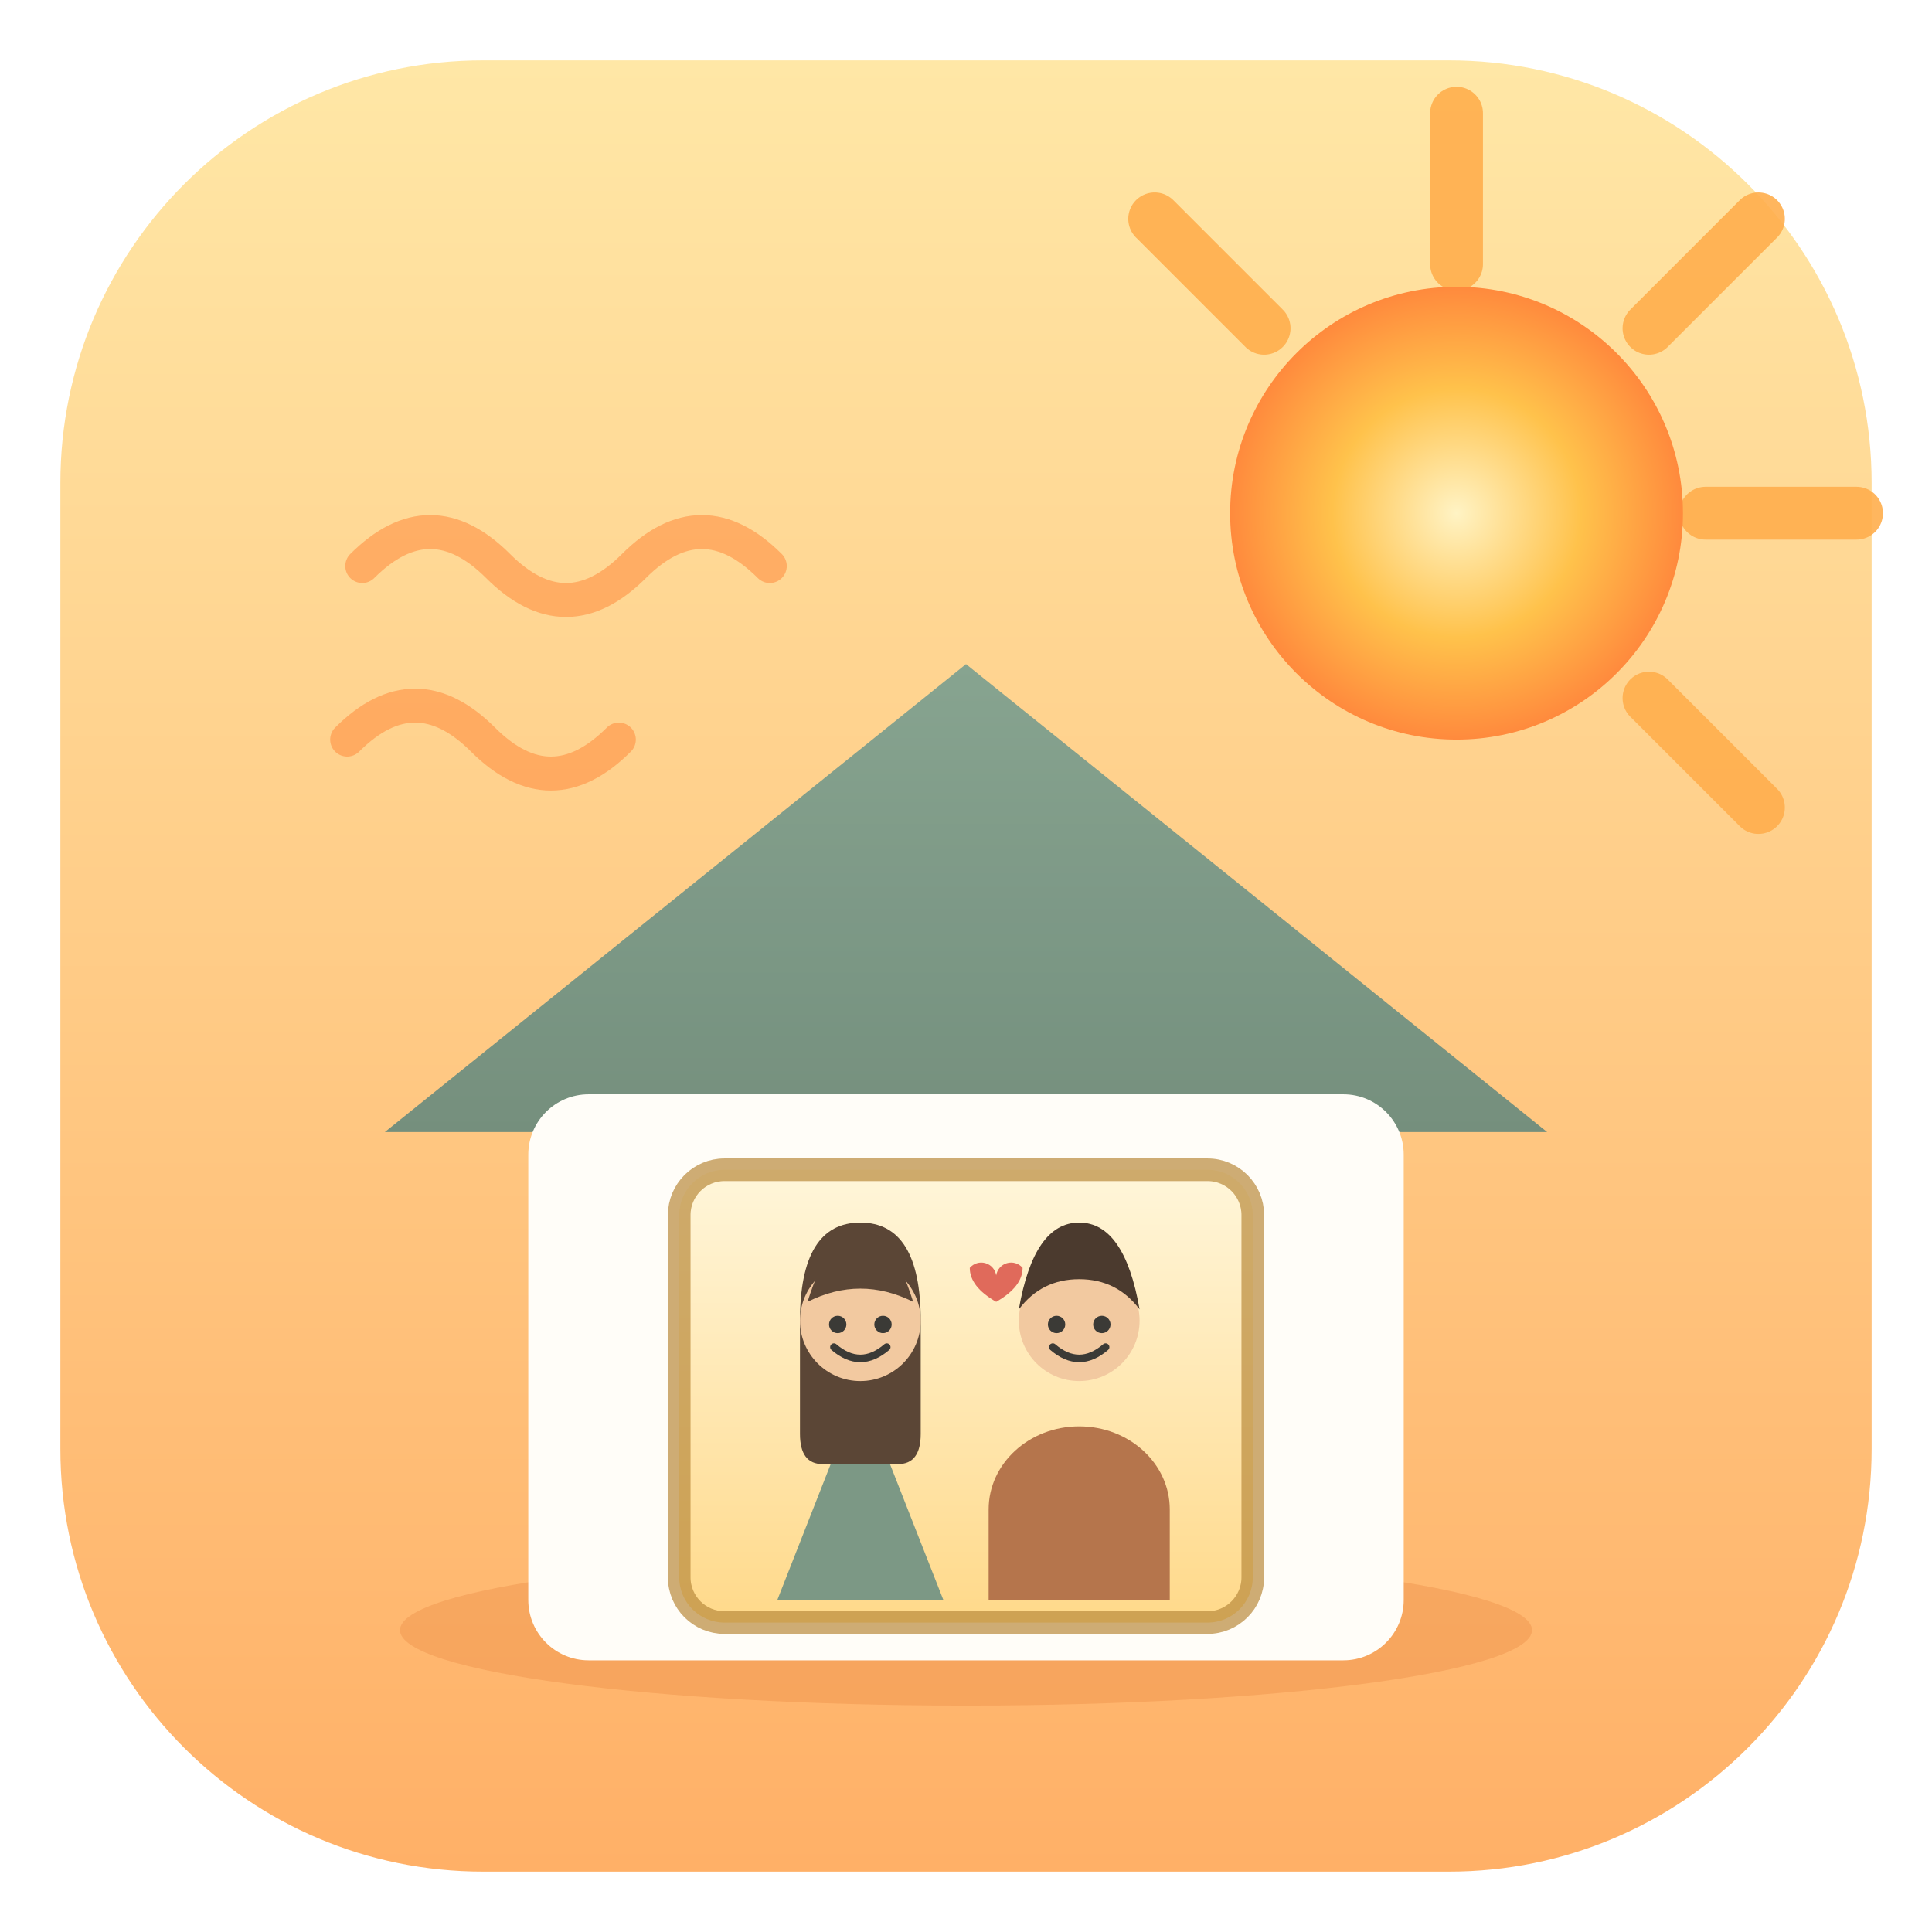
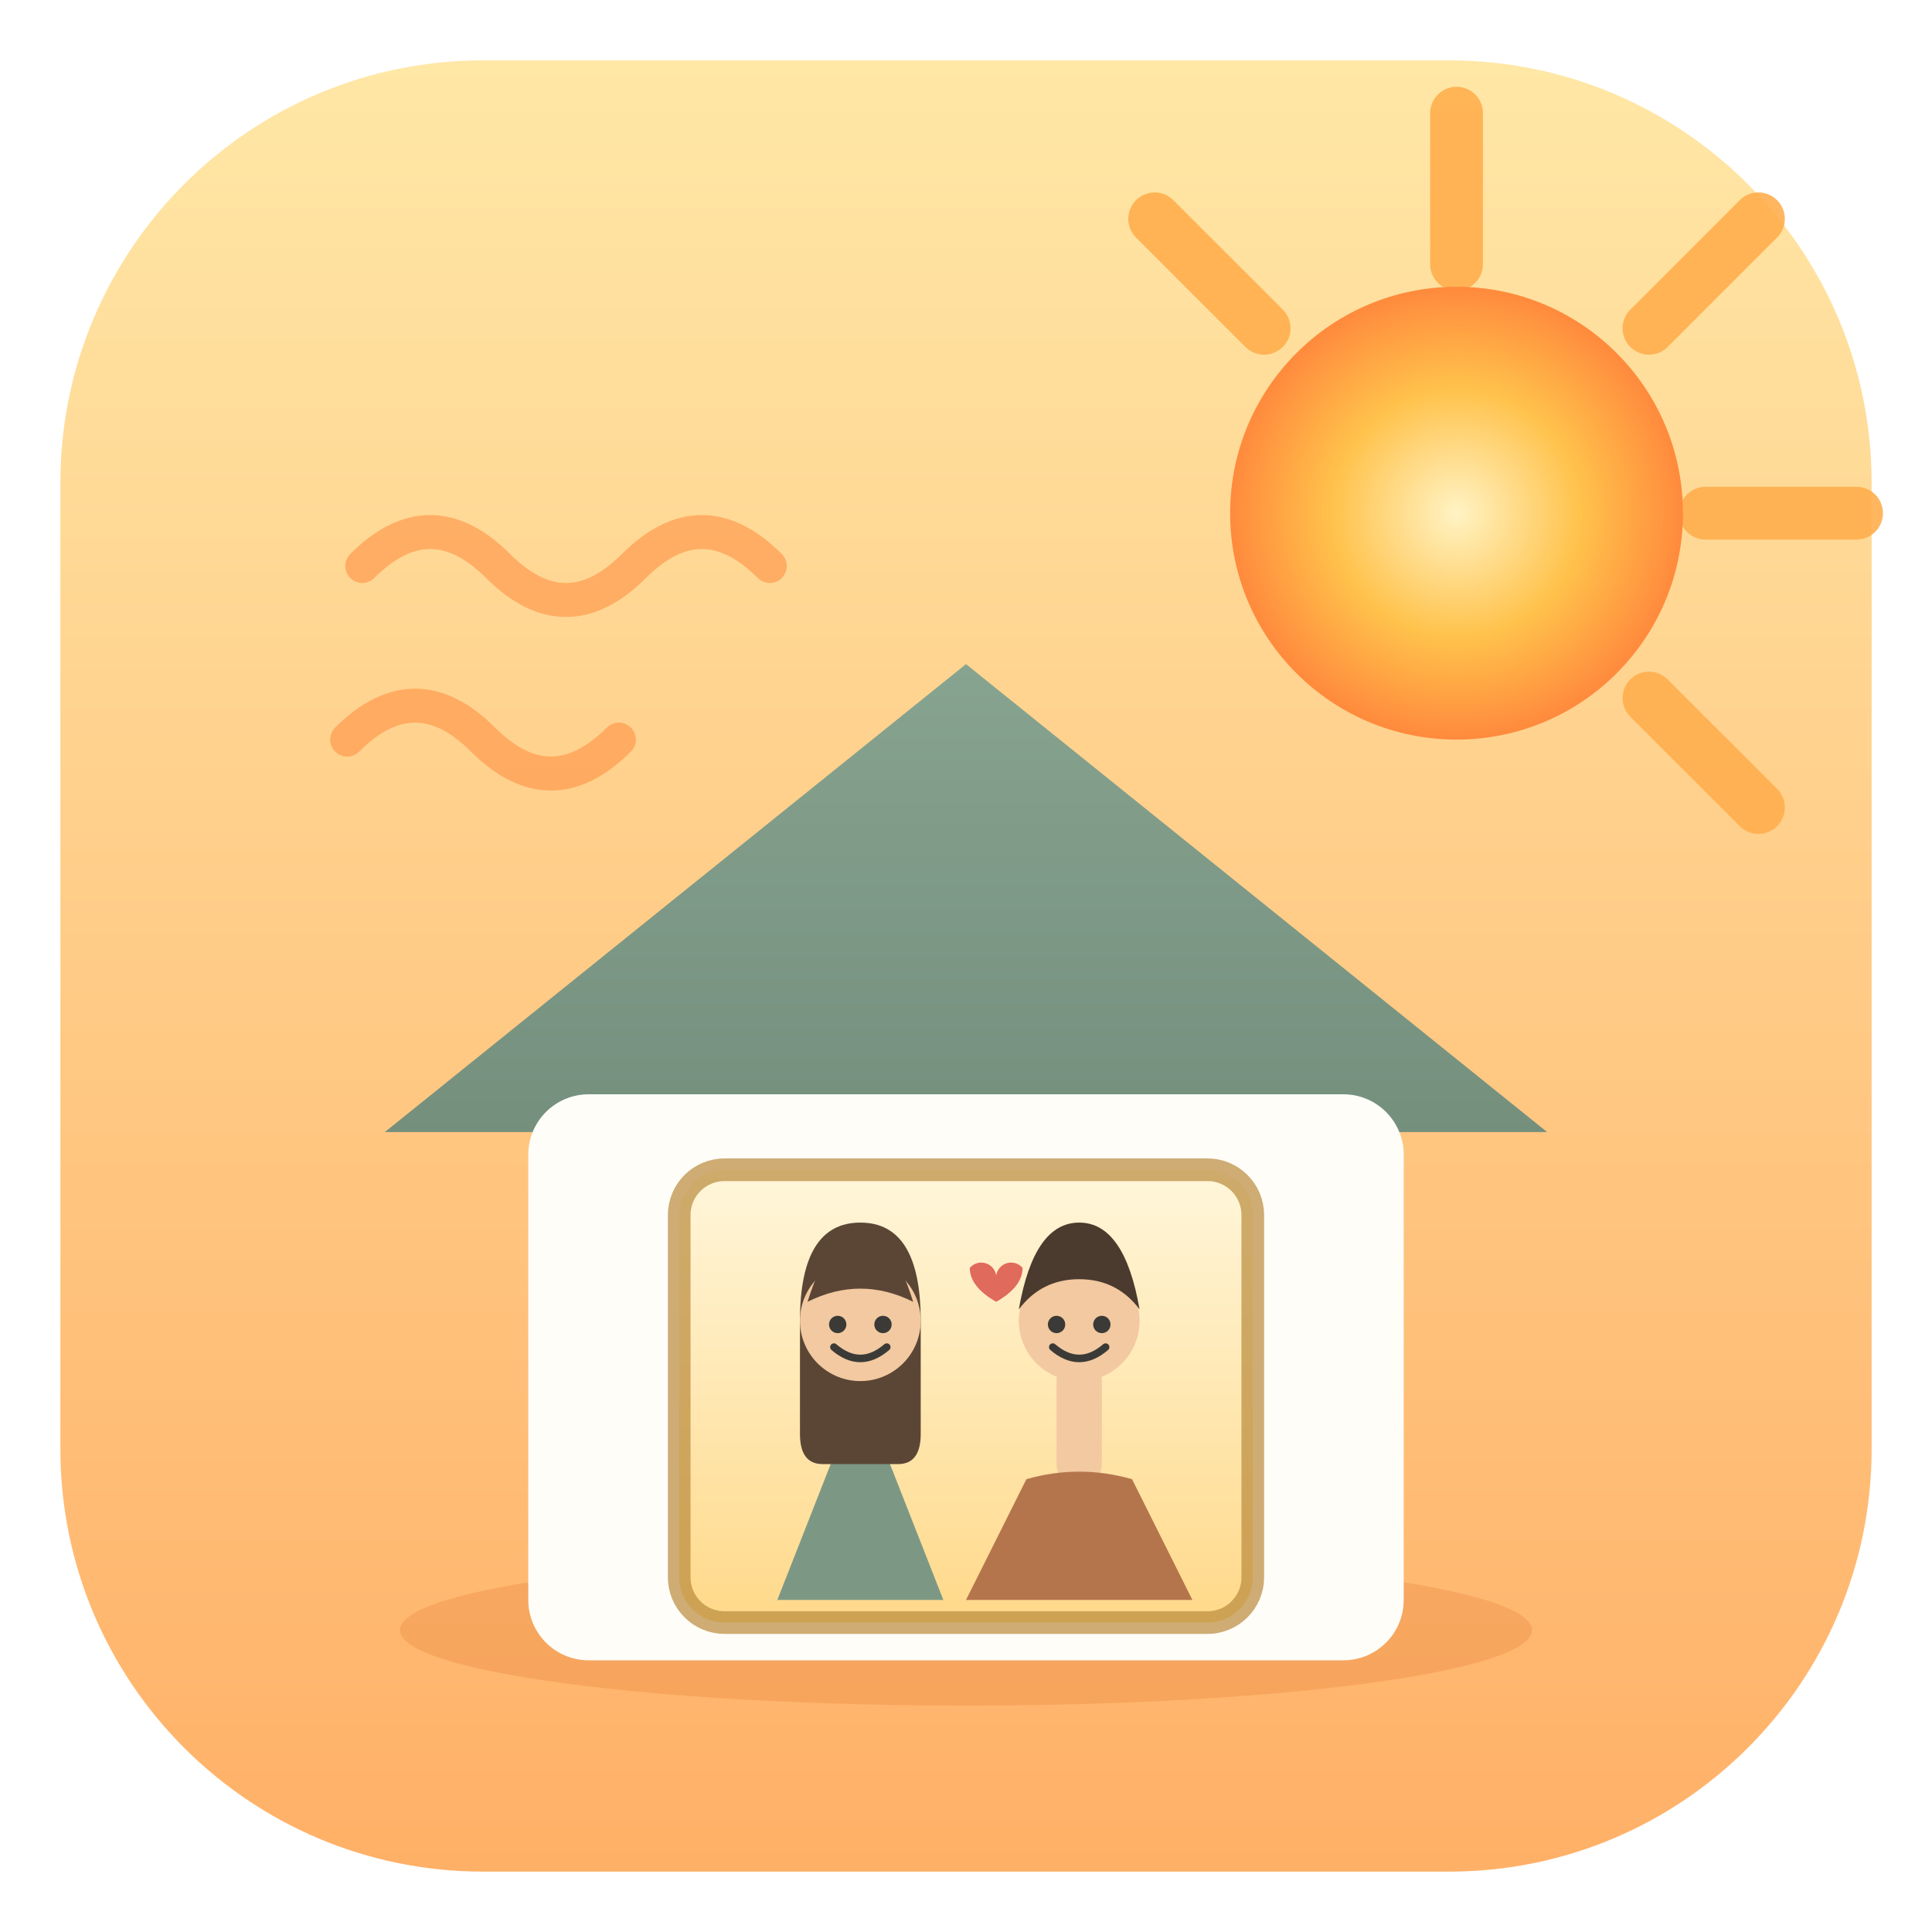
<svg xmlns="http://www.w3.org/2000/svg" width="512" height="512" viewBox="0 0 512 512" fill="none" role="img" aria-label="Assistant Foyer – maison en pleine canicule">
  <defs>
    <linearGradient id="bg" x1="0" y1="0" x2="0" y2="1">
      <stop offset="0" stop-color="#FFE7A6" />
      <stop offset="1" stop-color="#FFB067" />
    </linearGradient>
    <radialGradient id="sun" cx="0.5" cy="0.5" r="0.5">
      <stop offset="0" stop-color="#FFF3C4" />
      <stop offset="0.55" stop-color="#FFC24B" />
      <stop offset="1" stop-color="#FF8A3D" />
    </radialGradient>
    <linearGradient id="roof" x1="0" y1="0" x2="0" y2="1">
      <stop offset="0" stop-color="#8FAE99" />
      <stop offset="1" stop-color="#7C9885" />
    </linearGradient>
    <linearGradient id="window" x1="0" y1="0" x2="0" y2="1">
      <stop offset="0" stop-color="#FFF6DA" />
      <stop offset="1" stop-color="#FFD98A" />
    </linearGradient>
  </defs>
  <rect x="16" y="16" width="480" height="480" rx="112" fill="url(#bg)" />
  <g stroke="#FFAE4D" stroke-width="14" stroke-linecap="round" opacity="0.9">
    <line x1="386" y1="70" x2="386" y2="30" />
    <line x1="452" y1="136" x2="492" y2="136" />
    <line x1="437" y1="87" x2="466" y2="58" />
    <line x1="437" y1="185" x2="466" y2="214" />
    <line x1="335" y1="87" x2="306" y2="58" />
  </g>
  <circle cx="386" cy="136" r="60" fill="url(#sun)" />
  <g stroke="#FF8A3D" stroke-width="9" stroke-linecap="round" fill="none" opacity="0.55">
    <path d="M96 150 q18 -18 36 0 t36 0 t36 0" />
    <path d="M92 196 q18 -18 36 0 t36 0" />
  </g>
  <ellipse cx="256" cy="432" rx="150" ry="20" fill="#E8863F" opacity="0.35" />
  <path d="M256 176 L410 300 L102 300 Z" fill="url(#roof)" />
  <path d="M256 176 L410 300 L102 300 Z" fill="#000" opacity="0.06" />
  <rect x="140" y="290" width="232" height="150" rx="16" fill="#FFFDF8" />
  <rect x="180" y="310" width="152" height="120" rx="12" fill="url(#window)" />
  <g>
    <path d="M228 368 l22 56 h-44 Z" fill="#7C9885" />
    <path d="M212 350 q0 -26 16 -26 q16 0 16 26 v30 q0 8 -6 8 h-20 q-6 0 -6 -8 Z" fill="#5B4636" />
    <circle cx="228" cy="350" r="16" fill="#F2C9A0" />
    <path d="M214 345 q6 -19 14 -19 q8 0 14 19 q-14 -7 -28 0 Z" fill="#5B4636" />
    <circle cx="222" cy="351" r="2.3" fill="#3B3A36" />
    <circle cx="234" cy="351" r="2.3" fill="#3B3A36" />
    <path d="M221 357 q7 6 14 0" stroke="#3B3A36" stroke-width="2" fill="none" stroke-linecap="round" />
  </g>
  <g>
-     <path d="M262 424 v-24 a24 22 0 0 1 48 0 v24 Z" fill="#B5754C" />
+     <rect x="280" y="360" width="12" height="34" rx="6" fill="#F2C9A0" />
+     <path d="M256 424 L272 392 Q286 388 300 392 L316 424 Z" fill="#B5754C" />
    <circle cx="286" cy="350" r="16" fill="#F2C9A0" />
    <path d="M270 347 q4 -23 16 -23 q12 0 16 23 q-6 -8 -16 -8 q-10 0 -16 8 Z" fill="#4B3A2E" />
    <circle cx="280" cy="351" r="2.3" fill="#3B3A36" />
    <circle cx="292" cy="351" r="2.3" fill="#3B3A36" />
    <path d="M279 357 q7 6 14 0" stroke="#3B3A36" stroke-width="2" fill="none" stroke-linecap="round" />
  </g>
  <path d="M257 336 a4 4 0 0 1 7 2 a4 4 0 0 1 7 -2 q0 5 -7 9 q-7 -4 -7 -9 Z" fill="#E06A5B" />
  <rect x="180" y="310" width="152" height="120" rx="12" fill="none" stroke="#B98A3C" stroke-width="6" opacity="0.7" />
</svg>
